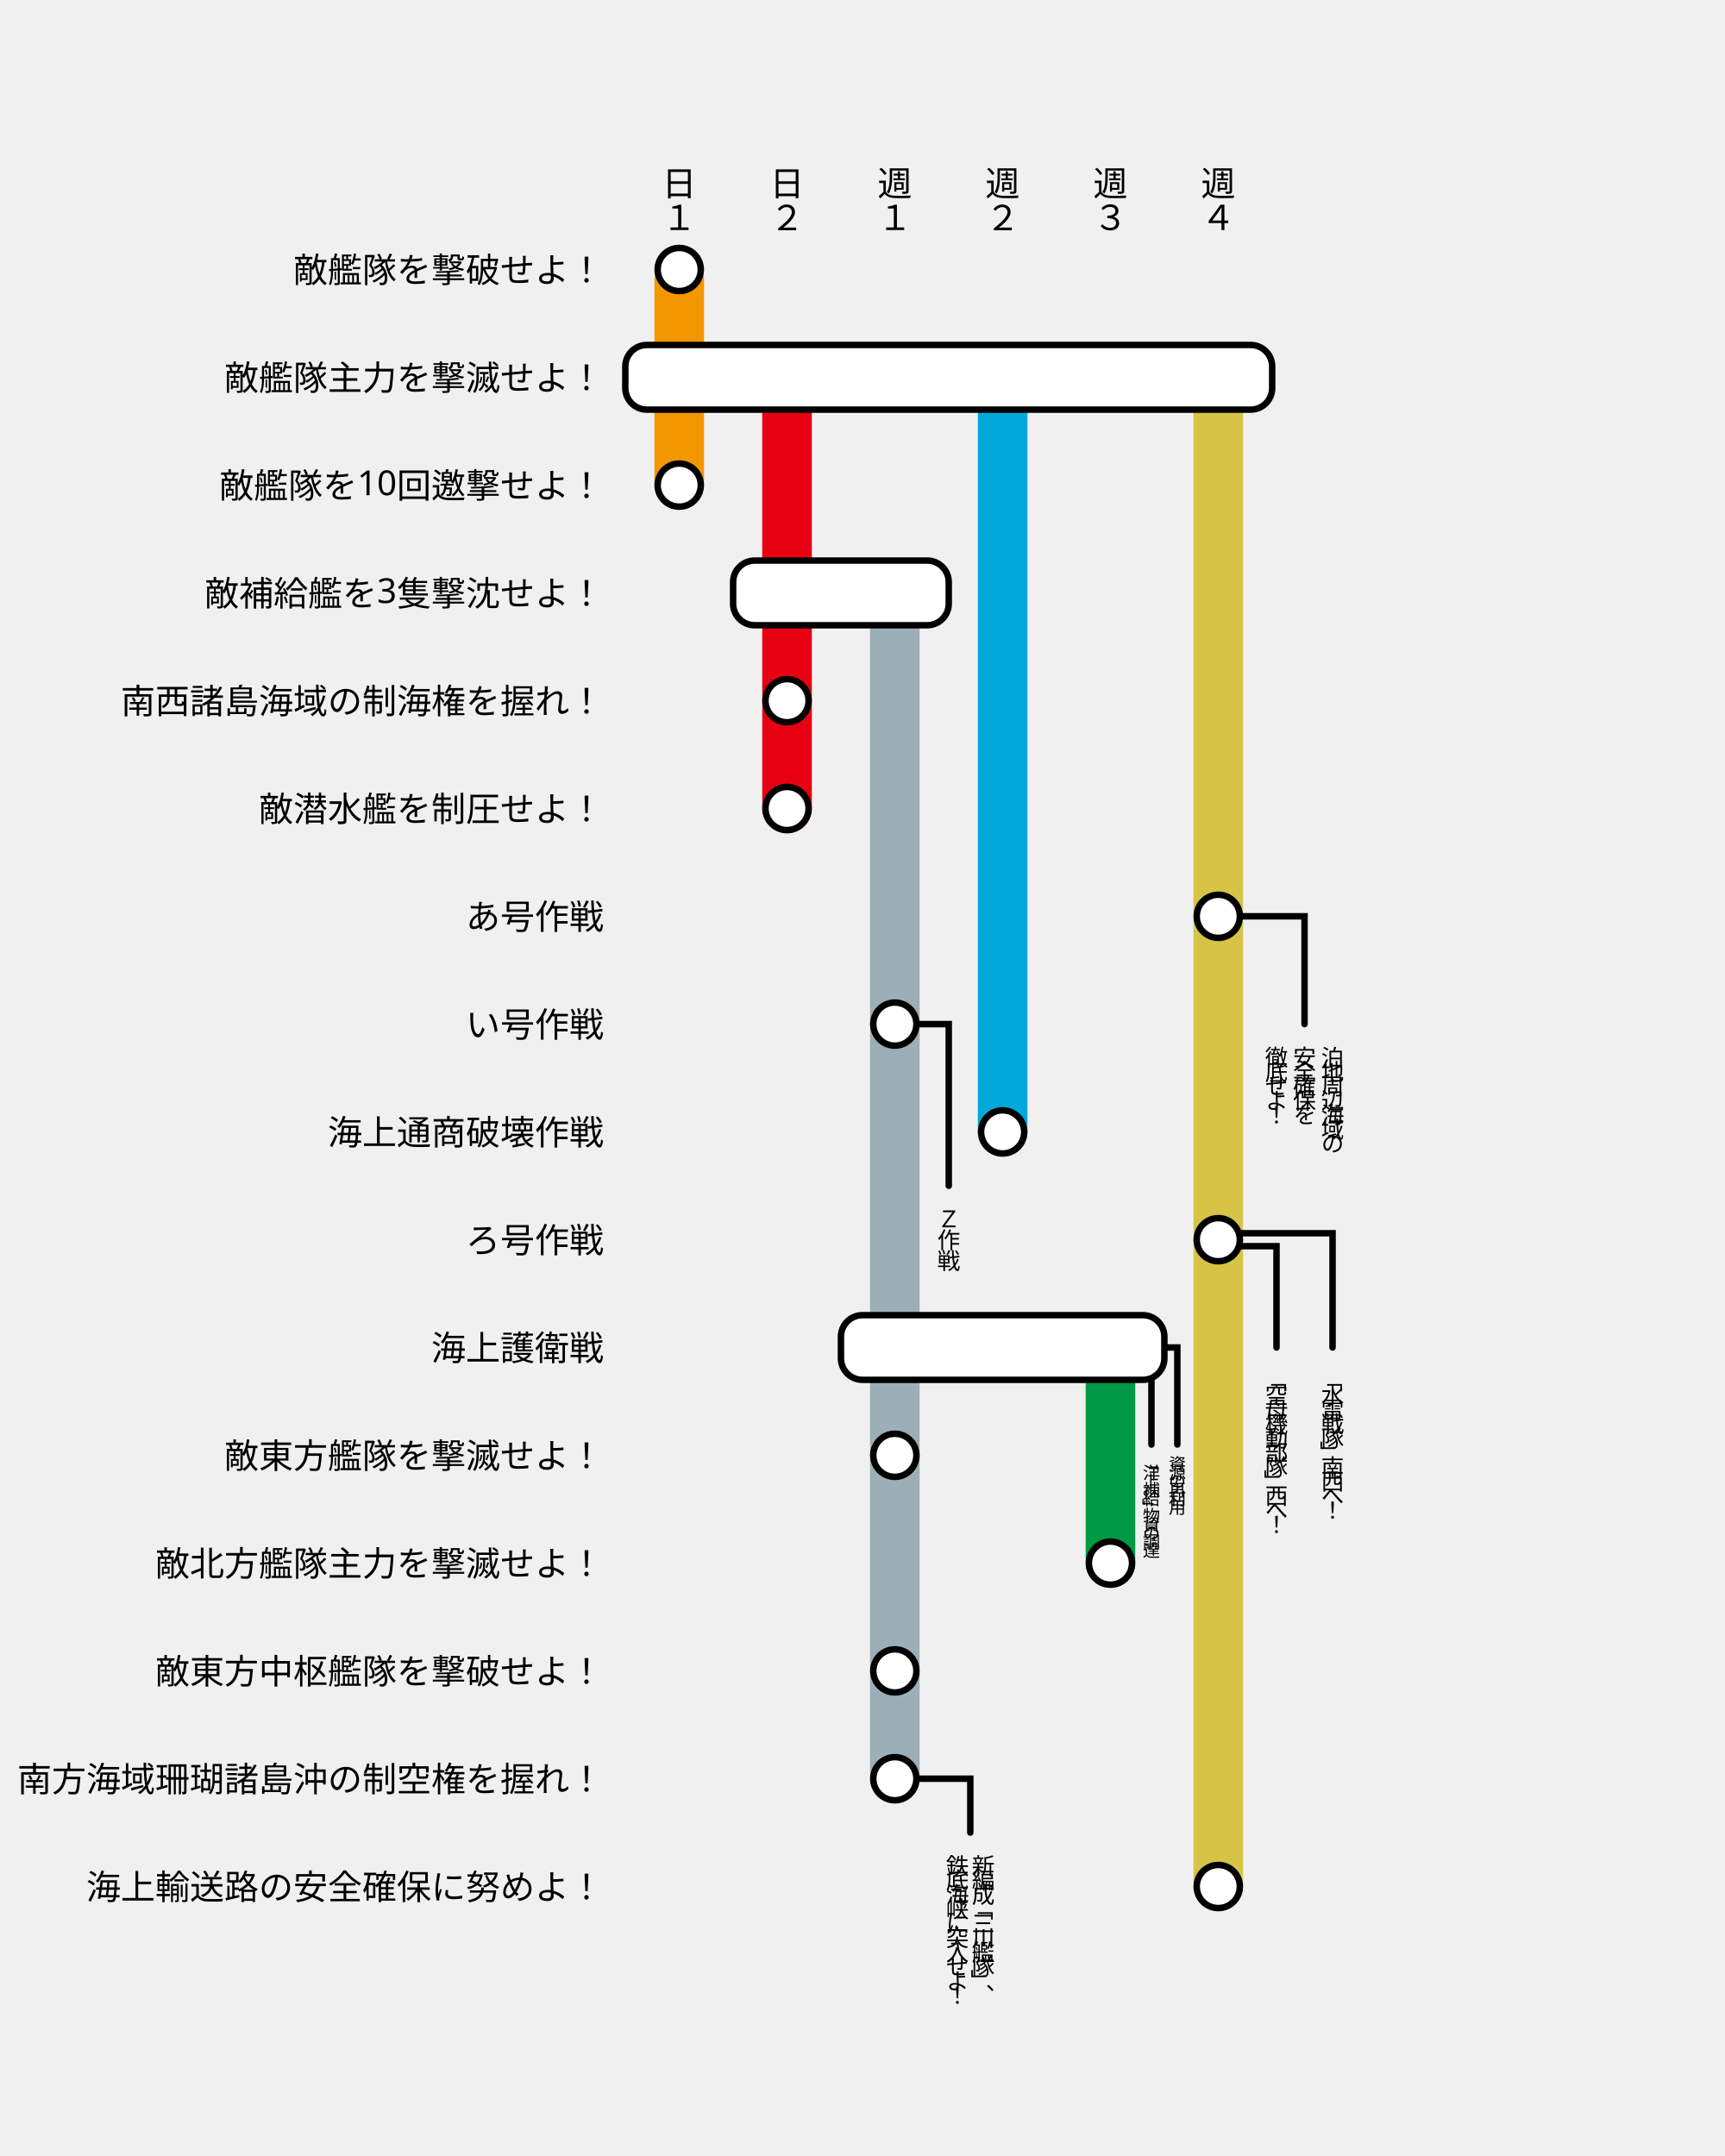
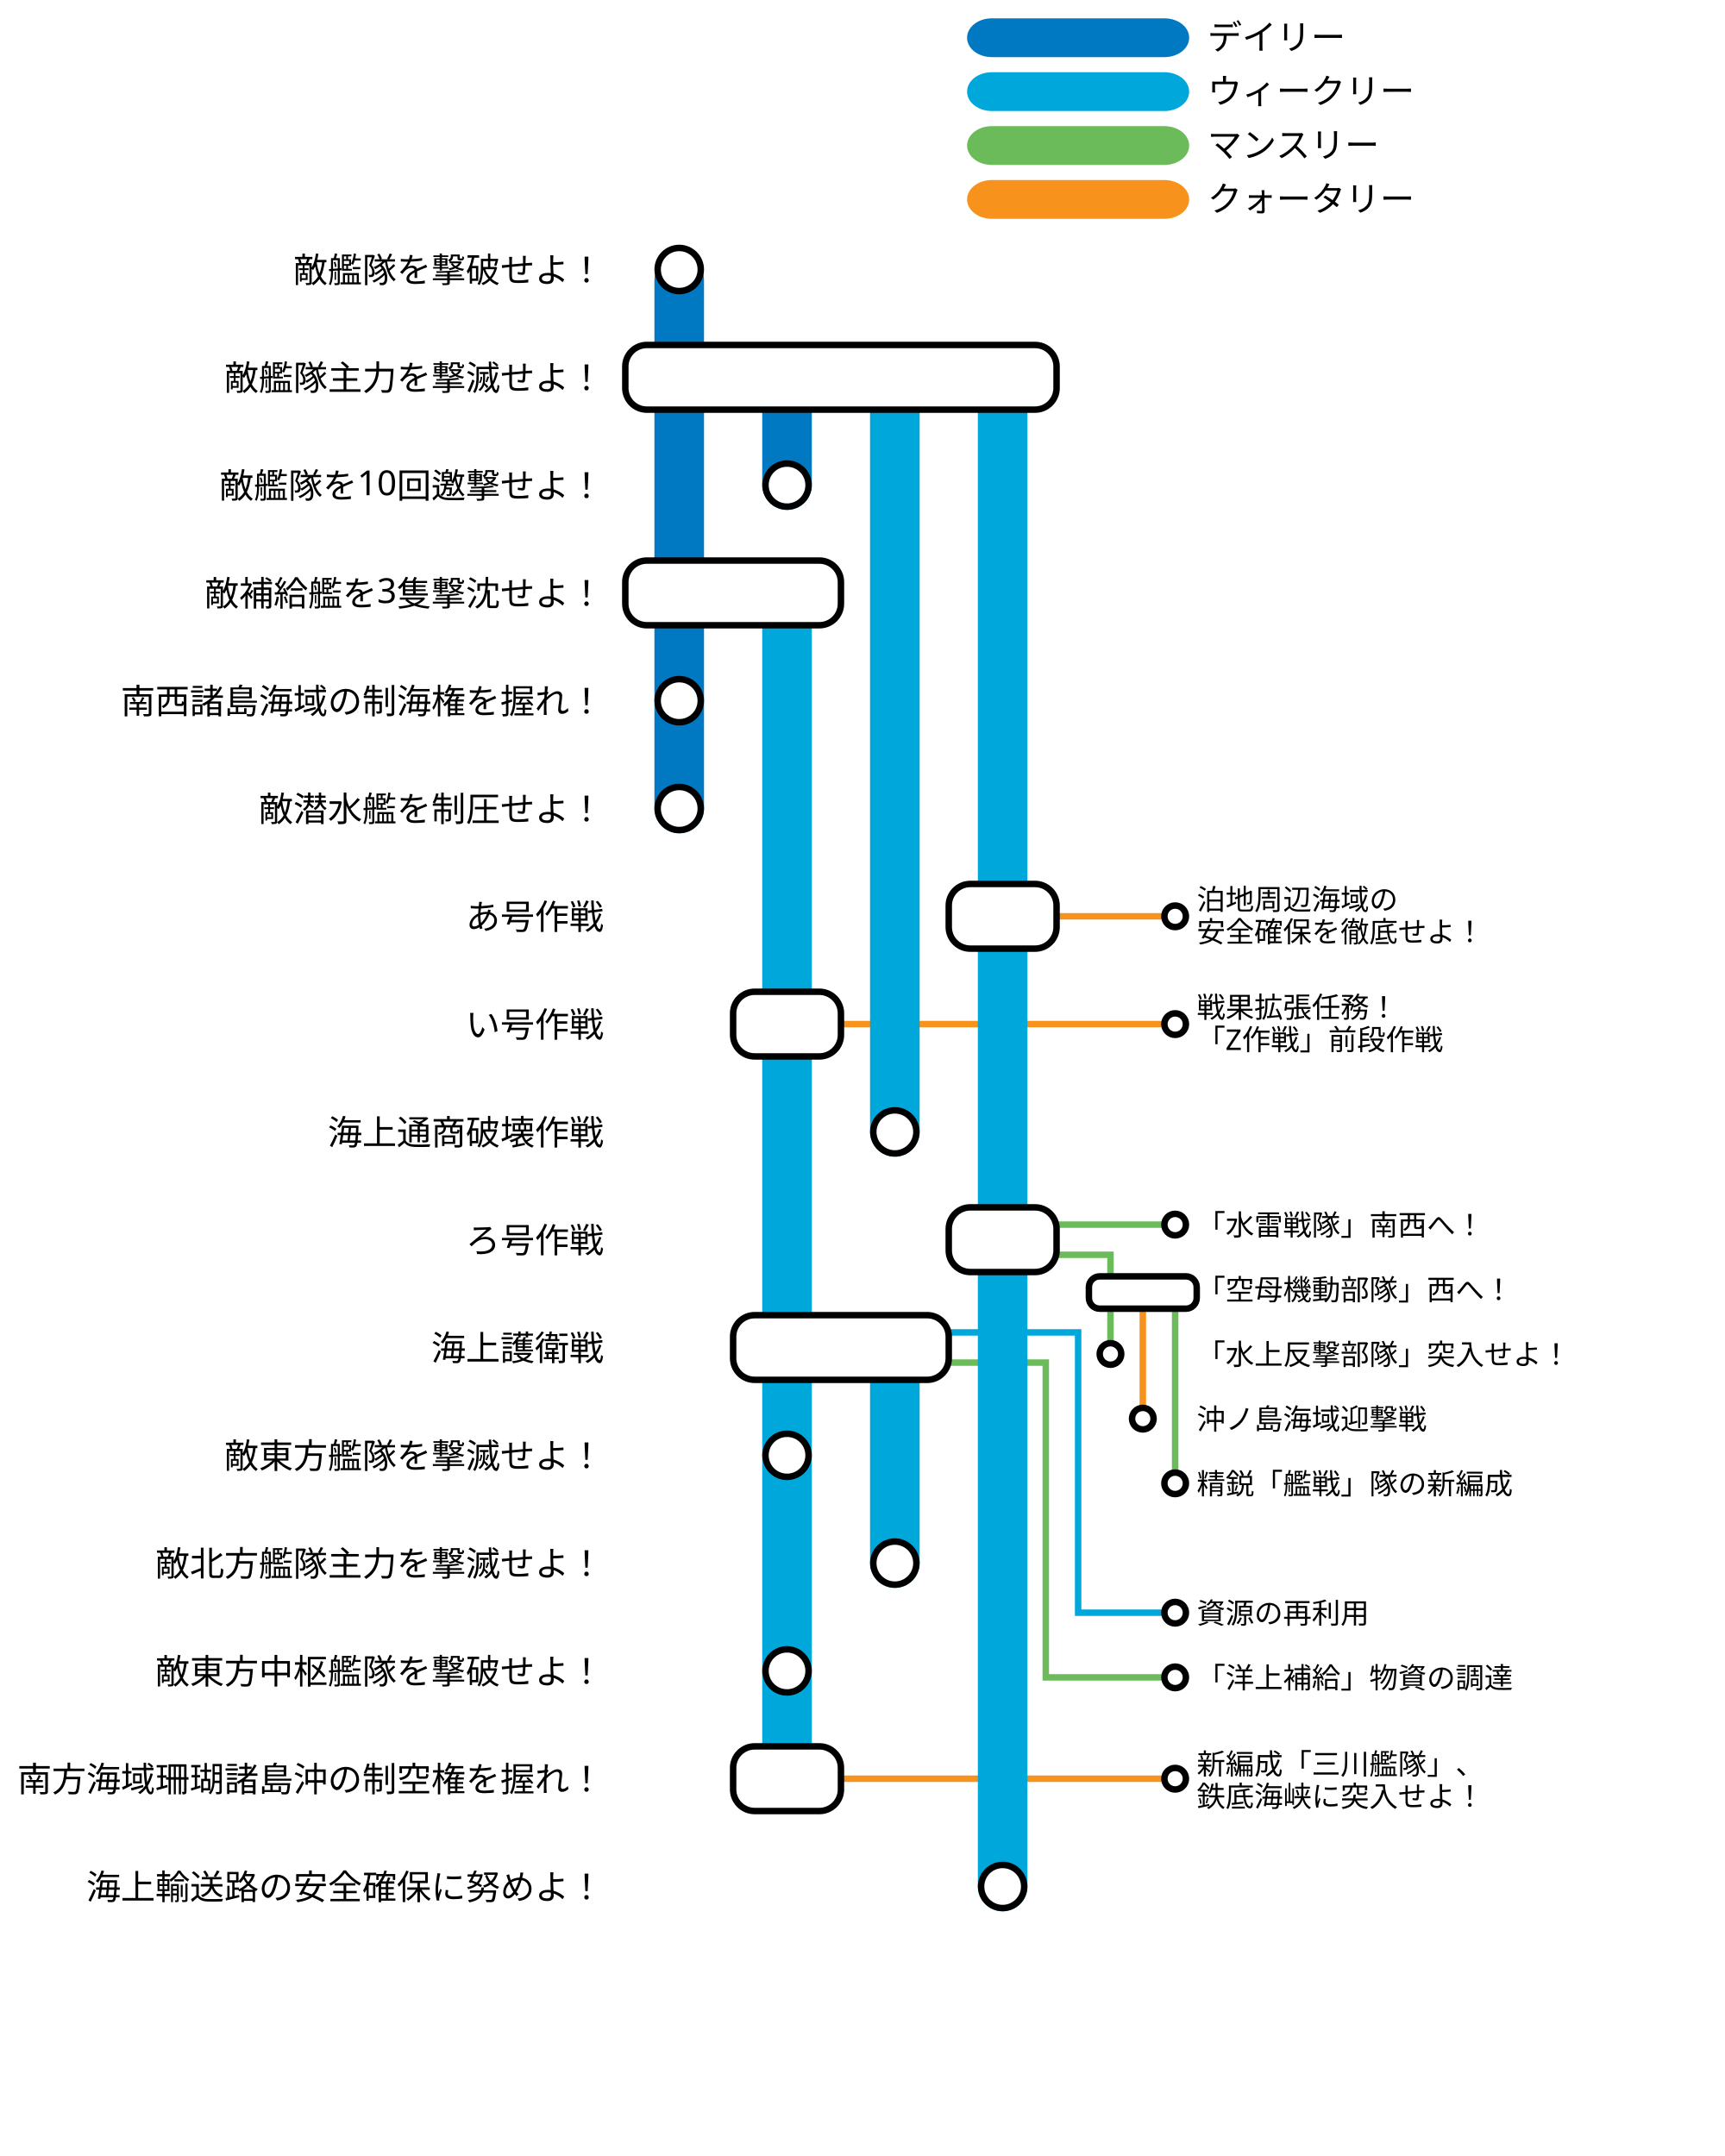
- <svg xmlns="http://www.w3.org/2000/svg" version="1.1" width="800" height="1000" style="font-size: 12pt; font-family: 'Noto Sans JP', sans-serif">
-   <rect x="305" y="120" rx="10" width="20" height="115" fill="#f39700" stroke="#f39700" stroke-width="3" />
-   <rect x="355" y="170" rx="10" width="20" height="215" fill="#e60012" stroke="#e60012" stroke-width="3" />
-   <rect x="405" y="270" rx="10" width="20" height="565" fill="#9caeb7" stroke="#9caeb7" stroke-width="3" />
-   <rect x="455" y="170" rx="10" width="20" height="365" fill="#00a7db" stroke="#00a7db" stroke-width="3" />
-   <rect x="505" y="620" rx="10" width="20" height="115" fill="#009944" stroke="#009944" stroke-width="3" />
-   <rect x="555" y="170" rx="10" width="20" height="715" fill="#d7c447" stroke="#d7c447" stroke-width="3" />
-   <polyline fill="none" stroke="black" stroke-width="3" stroke-linecap="round" points="565,425 605,425 605,475" />
-   <text x="605" y="485" writing-mode="tb" letter-spacing="-4" style="font-size: 8pt;">
+ <svg xmlns="http://www.w3.org/2000/svg" version="1.1" width="800" height="1000" id="daily_and_weekly" style="font-size: 12pt; font-family: 'Noto Sans JP', sans-serif">
+   <rect width="800" height="1000" fill="white" />
+   <g id="line_monthly" stroke-width="3" fill="none" stroke="#6CBB5A">
+     <polyline points="465,568 545,568" />
+     <polyline points="465,582 515,582 515,628" />
+     <polyline points="545,600 545,688" />
+     <polyline points="415,632 485,632 485,778 545,778" />
+     <rect x="450" y="60" rx="10" fill="#6CBB5A" width="100" height="15" />
+   </g>
+   <g id="line_quarterly" stroke-width="3" fill="none" stroke="#F7931D">
+     <polyline points="465,425 545,425" />
+     <polyline points="365,475 545,475" />
+     <polyline points="530,600 530,658" />
+     <polyline points="365,825 545,825" />
+     <rect x="450" y="85" rx="10" fill="#F7931D" width="100" height="15" />
+   </g>
+   <g id="line_daily" fill="#0079C2" stroke="#0079C2" stroke-width="3">
+     <rect x="305" y="120" rx="10" width="20" height="265" />
+     <rect x="355" y="170" rx="10" width="20" height="65" />
+     <rect x="450" y="10" rx="10" width="100" height="15" />
+   </g>
+   <g id="line_weekly" fill="#00a7db" stroke="#00a7db" stroke-width="3">
+     <polyline fill="none" stroke-linecap="round" points="415,618 500,618 500,748 545,748" />
+     <rect x="355" y="270" rx="10" width="20" height="565" />
+     <rect x="405" y="170" rx="10" width="20" height="365" />
+     <rect x="405" y="620" rx="10" width="20" height="115" />
+     <rect x="455" y="170" rx="10" width="20" height="715" />
+     <rect x="450" y="35" rx="10" width="100" height="15" />
+   </g>
+   <circle cx="545" cy="425" r="5" fill="#FFFFFF" stroke="#000000" stroke-width="3" />
+   <text x="555" y="430" style="font-size: 10pt;">
    <a href="https://wikiwiki.jp/kancolle/%E4%BB%BB%E5%8B%99#id-Bq8" target="_blank">
-       <tspan x="618" y="485">泊地周辺海域の</tspan>
-       <tspan x="605" y="485">安全確保を</tspan>
-       <tspan x="592" y="485">徹底せよ！</tspan>
+       <tspan x="555" y="422">泊地周辺海域の</tspan>
+       <tspan x="555" y="437">安全確保を徹底せよ！</tspan>
    </a>
  </text>
-   <polyline fill="none" stroke="black" stroke-width="3" stroke-linecap="round" points="415,475 440,475 440,550" />
-   <text x="440" y="560" writing-mode="tb" letter-spacing="-1" style="font-size: 8pt;">
+   <circle cx="545" cy="475" r="5" fill="#FFFFFF" stroke="#000000" stroke-width="3" />
+   <text x="555" y="480" style="font-size: 10pt;">
    <a href="https://wikiwiki.jp/kancolle/%E4%BB%BB%E5%8B%99#id-Bq2" target="_blank">
-       Ｚ作戦
+       <tspan x="555" y="472">戦果拡張任務！</tspan>
+       <tspan x="555" y="487">「Z作戦」前段作戦</tspan>
    </a>
  </text>
-   <polyline fill="none" stroke="black" stroke-width="3" stroke-linecap="round" points="565,572 618,572 618,625" />
-   <text x="618" y="635" writing-mode="tb" letter-spacing="-4" style="font-size: 8pt;">
+   <circle cx="545" cy="568" r="5" fill="#FFFFFF" stroke="#000000" stroke-width="3" />
+   <text x="555" y="573" style="font-size: 10pt;">
    <a href="https://wikiwiki.jp/kancolle/%E4%BB%BB%E5%8B%99#id-Bm3" target="_blank">
      「水雷戦隊」南西へ！
    </a>
  </text>
-   <polyline fill="none" stroke="black" stroke-width="3" stroke-linecap="round" points="565,578 592,578 592,625" />
-   <text x="592" y="635" writing-mode="tb" letter-spacing="-4" style="font-size: 8pt;">
+   <rect x="505" y="592" rx="5" width="50" height="15" fill="#FFFFFF" stroke="#000000" stroke-width="3" />
+   <text x="555" y="603" style="font-size: 10pt;">
    <a href="https://wikiwiki.jp/kancolle/%E4%BB%BB%E5%8B%99#id-Bm6" target="_blank">
      「空母機動部隊」西へ！
    </a>
  </text>
-   <polyline fill="none" stroke="black" stroke-width="3" stroke-linecap="round" points="515,625 546,625 546,670" />
-   <text x="546" y="675" writing-mode="tb" letter-spacing="-4" style="font-size: 6pt;">
+   <circle cx="515" cy="628" r="5" fill="#FFFFFF" stroke="#000000" stroke-width="3" />
+   <text x="555" y="633" style="font-size: 10pt;">
+     <a href="https://wikiwiki.jp/kancolle/%E4%BB%BB%E5%8B%99#id-Bm7" target="_blank">
+       「水上反撃部隊」突入せよ！
+     </a>
+   </text>
+   <circle cx="530" cy="658" r="5" fill="#FFFFFF" stroke="#000000" stroke-width="3" />
+   <text x="555" y="663" style="font-size: 10pt;">
+     <a href="https://wikiwiki.jp/kancolle/%E4%BB%BB%E5%8B%99#id-Bm7" target="_blank">
+       沖ノ島海域迎撃戦
+     </a>
+   </text>
+   <circle cx="545" cy="688" r="5" fill="#FFFFFF" stroke="#000000" stroke-width="3" />
+   <text x="555" y="693" style="font-size: 10pt;">
+     <a href="https://wikiwiki.jp/kancolle/%E4%BB%BB%E5%8B%99#id-Bm7" target="_blank">
+         精鋭「艦戦」隊の新編成
+     </a>
+   </text>
+   <circle cx="545" cy="748" r="5" fill="#FFFFFF" stroke="#000000" stroke-width="3" />
+   <text x="555" y="753" style="font-size: 10pt;">
    <a href="https://wikiwiki.jp/kancolle/%E4%BB%BB%E5%8B%99#id-F12" target="_blank">
      資源の再利用
    </a>
  </text>
-   <polyline fill="none" stroke="black" stroke-width="3" stroke-linecap="round" points="515,635 534,635 534,670" />
-   <text x="534" y="675" writing-mode="tb" letter-spacing="-4" style="font-size: 6pt;">
+   <circle cx="545" cy="778" r="5" fill="#FFFFFF" stroke="#000000" stroke-width="3" />
+   <text x="555" y="783" style="font-size: 10pt;">
    <a href="https://wikiwiki.jp/kancolle/%E4%BB%BB%E5%8B%99#id-F41" target="_blank">
      「洋上補給」物資の調達
    </a>
  </text>
-   <polyline fill="none" stroke="black" stroke-width="3" stroke-linecap="round" points="415,825 450,825 450,850" />
-   <text x="450" y="860" writing-mode="tb" letter-spacing="-4" style="font-size: 8pt;">
+   <circle cx="545" cy="825" r="5" fill="#FFFFFF" stroke="#000000" stroke-width="3" />
+   <text x="555" y="830" style="font-size: 10pt;">
    <a href="https://wikiwiki.jp/kancolle/%E4%BB%BB%E5%8B%99#id-Bq7" target="_blank">
-       <tspan x="456" y="860">新編成「三川艦隊」、</tspan>
-       <tspan x="444" y="860">鉄底海峡に突入せよ！	</tspan>
+       <tspan x="555" y="823">新編成「三川艦隊」、</tspan>
+       <tspan x="555" y="838">鉄底海峡に突入せよ！</tspan>
    </a>
  </text>
  <circle cx="315" cy="125" r="10" fill="#FFFFFF" stroke="black" stroke-width="3" />
-   <circle cx="315" cy="225" r="10" fill="#FFFFFF" stroke="black" stroke-width="3" />
-   <circle cx="365" cy="325" r="10" fill="#FFFFFF" stroke="black" stroke-width="3" />
-   <circle cx="365" cy="375" r="10" fill="#FFFFFF" stroke="black" stroke-width="3" />
-   <circle cx="565" cy="425" r="10" fill="#FFFFFF" stroke="black" stroke-width="3" />
-   <circle cx="415" cy="475" r="10" fill="#FFFFFF" stroke="black" stroke-width="3" />
-   <circle cx="465" cy="525" r="10" fill="#FFFFFF" stroke="black" stroke-width="3" />
-   <circle cx="565" cy="575" r="10" fill="#FFFFFF" stroke="black" stroke-width="3" />
-   <circle cx="415" cy="675" r="10" fill="#FFFFFF" stroke="black" stroke-width="3" />
-   <circle cx="515" cy="725" r="10" fill="#FFFFFF" stroke="black" stroke-width="3" />
-   <circle cx="415" cy="775" r="10" fill="#FFFFFF" stroke="black" stroke-width="3" />
-   <circle cx="415" cy="825" r="10" fill="#FFFFFF" stroke="black" stroke-width="3" />
-   <circle cx="565" cy="875" r="10" fill="#FFFFFF" stroke="black" stroke-width="3" />
-   <rect x="290" y="160" rx="10" width="300" height="30" stroke="black" stroke-width="3" fill="white" />
-   <rect x="340" y="260" rx="10" width="100" height="30" stroke="black" stroke-width="3" fill="white" />
-   <rect x="390" y="610" rx="10" width="150" height="30" stroke="black" stroke-width="3" fill="white" />
-   <text x="315" y="100" writing-mode="tb" text-anchor="end">日１</text>
-   <text x="365" y="100" writing-mode="tb" text-anchor="end">日２</text>
-   <text x="415" y="100" writing-mode="tb" text-anchor="end">週１</text>
-   <text x="465" y="100" writing-mode="tb" text-anchor="end">週２</text>
-   <text x="515" y="100" writing-mode="tb" text-anchor="end">週３</text>
-   <text x="565" y="100" writing-mode="tb" text-anchor="end">週４</text>
+   <circle cx="365" cy="225" r="10" fill="#FFFFFF" stroke="black" stroke-width="3" />
+   <circle cx="315" cy="325" r="10" fill="#FFFFFF" stroke="black" stroke-width="3" />
+   <circle cx="315" cy="375" r="10" fill="#FFFFFF" stroke="black" stroke-width="3" />
+   <circle cx="465" cy="425" r="10" fill="#FFFFFF" stroke="black" stroke-width="3" />
+   <circle cx="365" cy="475" r="10" fill="#FFFFFF" stroke="black" stroke-width="3" />
+   <circle cx="415" cy="525" r="10" fill="#FFFFFF" stroke="black" stroke-width="3" />
+   <circle cx="465" cy="575" r="10" fill="#FFFFFF" stroke="black" stroke-width="3" />
+   <circle cx="365" cy="675" r="10" fill="#FFFFFF" stroke="black" stroke-width="3" />
+   <circle cx="415" cy="725" r="10" fill="#FFFFFF" stroke="black" stroke-width="3" />
+   <circle cx="365" cy="775" r="10" fill="#FFFFFF" stroke="black" stroke-width="3" />
+   <circle cx="365" cy="825" r="10" fill="#FFFFFF" stroke="black" stroke-width="3" />
+   <circle cx="465" cy="875" r="10" fill="#FFFFFF" stroke="black" stroke-width="3" />
+   <rect x="290" y="160" rx="10" width="200" height="30" stroke="black" stroke-width="3" fill="white" />
+   <rect x="290" y="260" rx="10" width="100" height="30" stroke="black" stroke-width="3" fill="white" />
+   <rect x="440" y="410" rx="10" width="50" height="30" stroke="black" stroke-width="3" fill="white" />
+   <rect x="340" y="460" rx="10" width="50" height="30" stroke="black" stroke-width="3" fill="white" />
+   <rect x="440" y="560" rx="10" width="50" height="30" stroke="black" stroke-width="3" fill="white" />
+   <rect x="340" y="610" rx="10" width="100" height="30" stroke="black" stroke-width="3" fill="white" />
+   <rect x="340" y="810" rx="10" width="50" height="30" stroke="black" stroke-width="3" fill="white" />
+   <text x="560" y="23">デイリー</text>
+   <text x="560" y="48">ウィークリー</text>
+   <text x="560" y="73">マンスリー</text>
+   <text x="560" y="98">クォータリー</text>
  <text x="280" y="131" text-anchor="end">
    <a href="https://wikiwiki.jp/kancolle/%E4%BB%BB%E5%8B%99#id-Bd1" target="_blank">敵艦隊を撃破せよ！</a>
  </text>
  <text x="280" y="181" text-anchor="end">
    <a href="https://wikiwiki.jp/kancolle/%E4%BB%BB%E5%8B%99#id-Bd2" target="_blank">敵艦隊主力を撃滅せよ！</a>
  </text>
  <text x="280" y="231" text-anchor="end">
    <a href="https://wikiwiki.jp/kancolle/%E4%BB%BB%E5%8B%99#id-Bd3" target="_blank">敵艦隊を10回邀撃せよ！</a>
  </text>
  <text x="280" y="281" text-anchor="end">
    <a href="https://wikiwiki.jp/kancolle/%E4%BB%BB%E5%8B%99#id-Bd5" target="_blank">敵補給艦を3隻撃沈せよ！</a>
  </text>
  <text x="280" y="331" text-anchor="end">
    <a href="https://wikiwiki.jp/kancolle/%E4%BB%BB%E5%8B%99#id-Bd7" target="_blank">南西諸島海域の制海権を握れ！</a>
  </text>
  <text x="280" y="381" text-anchor="end">
    <a href="https://wikiwiki.jp/kancolle/%E4%BB%BB%E5%8B%99#id-Bd8" target="_blank">敵潜水艦を制圧せよ！</a>
  </text>
  <text x="280" y="431" text-anchor="end">
    <a href="https://wikiwiki.jp/kancolle/%E4%BB%BB%E5%8B%99#id-Bw1" target="_blank">あ号作戦</a>
  </text>
  <text x="280" y="481" text-anchor="end">
    <a href="https://wikiwiki.jp/kancolle/%E4%BB%BB%E5%8B%99#id-Bw2" target="_blank">い号作戦</a>
  </text>
  <text x="280" y="531" text-anchor="end">
    <a href="https://wikiwiki.jp/kancolle/%E4%BB%BB%E5%8B%99#id-Bw3" target="_blank">海上通商破壊作戦</a>
  </text>
  <text x="280" y="581" text-anchor="end">
    <a href="https://wikiwiki.jp/kancolle/%E4%BB%BB%E5%8B%99#id-Bw4" target="_blank">ろ号作戦</a>
  </text>
  <text x="280" y="631" text-anchor="end">
    <a href="https://wikiwiki.jp/kancolle/%E4%BB%BB%E5%8B%99#id-Bw5" target="_blank">海上護衛戦</a>
  </text>
  <text x="280" y="681" text-anchor="end">
    <a href="https://wikiwiki.jp/kancolle/%E4%BB%BB%E5%8B%99#id-Bw6" target="_blank">敵東方艦隊を撃滅せよ！</a>
  </text>
  <text x="280" y="731" text-anchor="end">
    <a href="https://wikiwiki.jp/kancolle/%E4%BB%BB%E5%8B%99#id-Bw7" target="_blank">敵北方艦隊主力を撃滅せよ！</a>
  </text>
  <text x="280" y="781" text-anchor="end">
    <a href="https://wikiwiki.jp/kancolle/%E4%BB%BB%E5%8B%99#id-Bw8" target="_blank">敵東方中枢艦隊を撃破せよ！</a>
  </text>
  <text x="280" y="831" text-anchor="end">
    <a href="https://wikiwiki.jp/kancolle/%E4%BB%BB%E5%8B%99#id-Bw9" target="_blank">南方海域珊瑚諸島沖の制空権を握れ！</a>
  </text>
  <text x="280" y="881" text-anchor="end">
    <a href="https://wikiwiki.jp/kancolle/%E4%BB%BB%E5%8B%99#id-Bw10" target="_blank">海上輸送路の安全確保に努めよ！</a>
  </text>
</svg>
